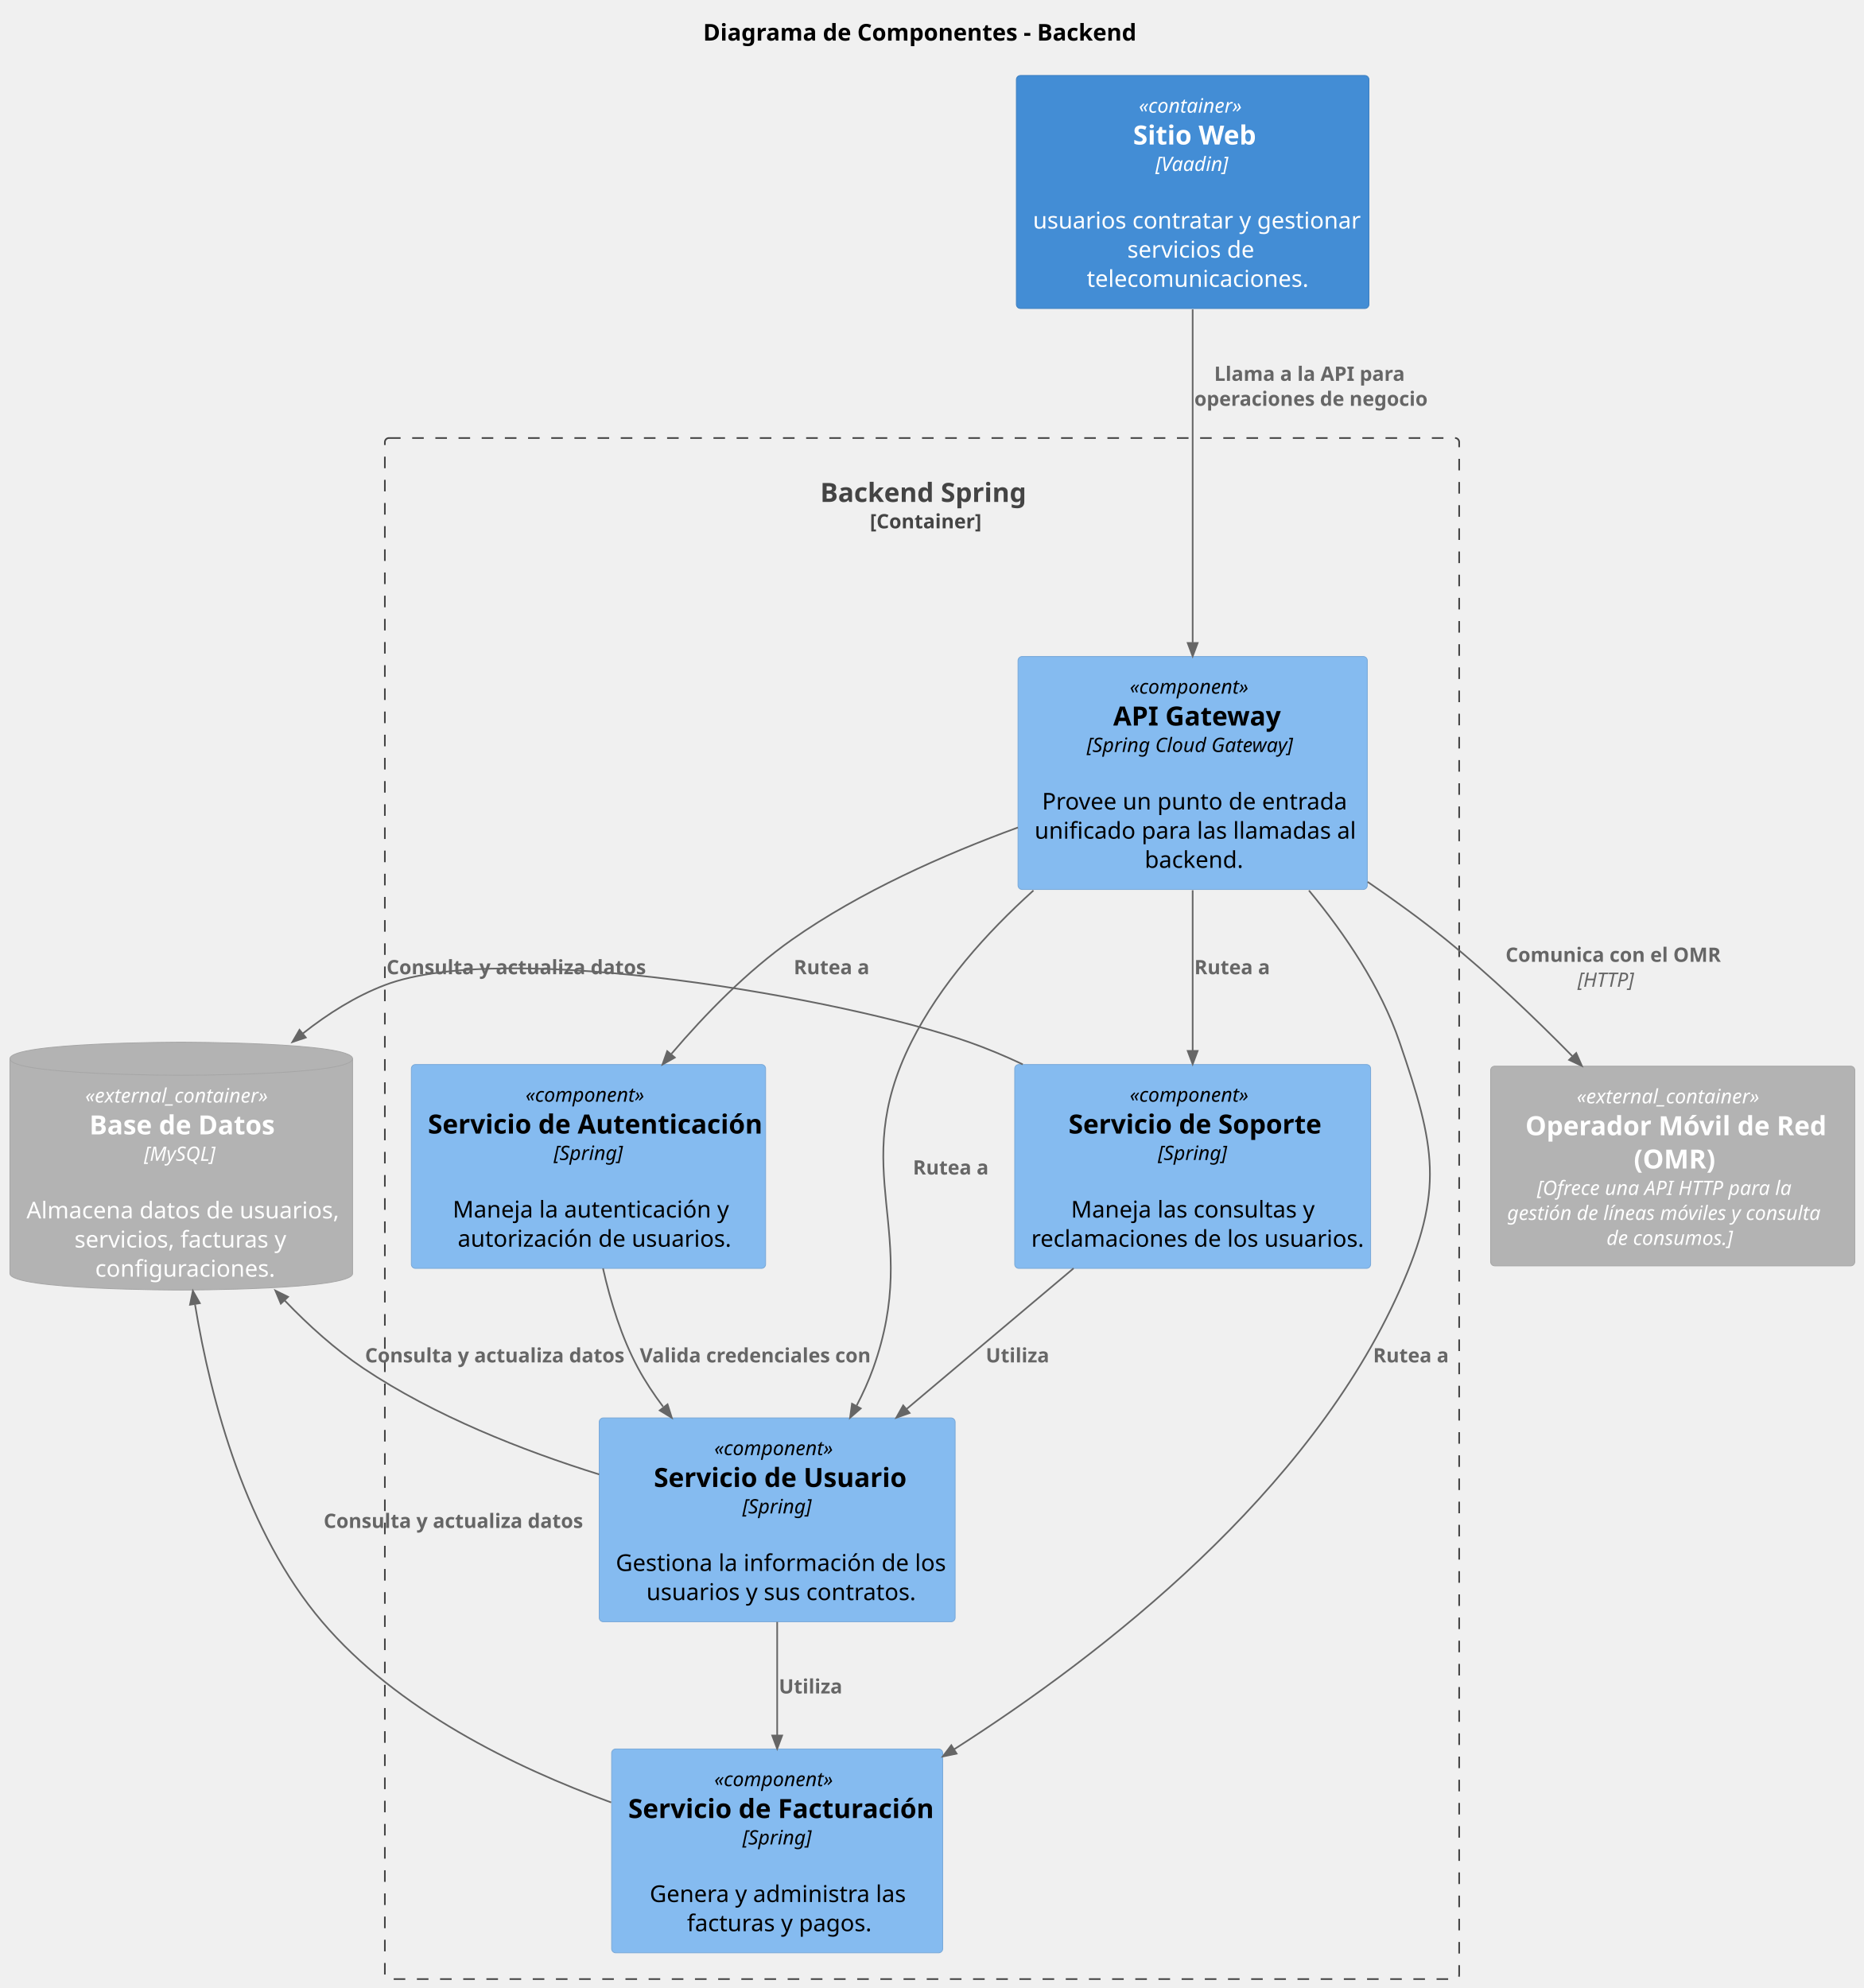
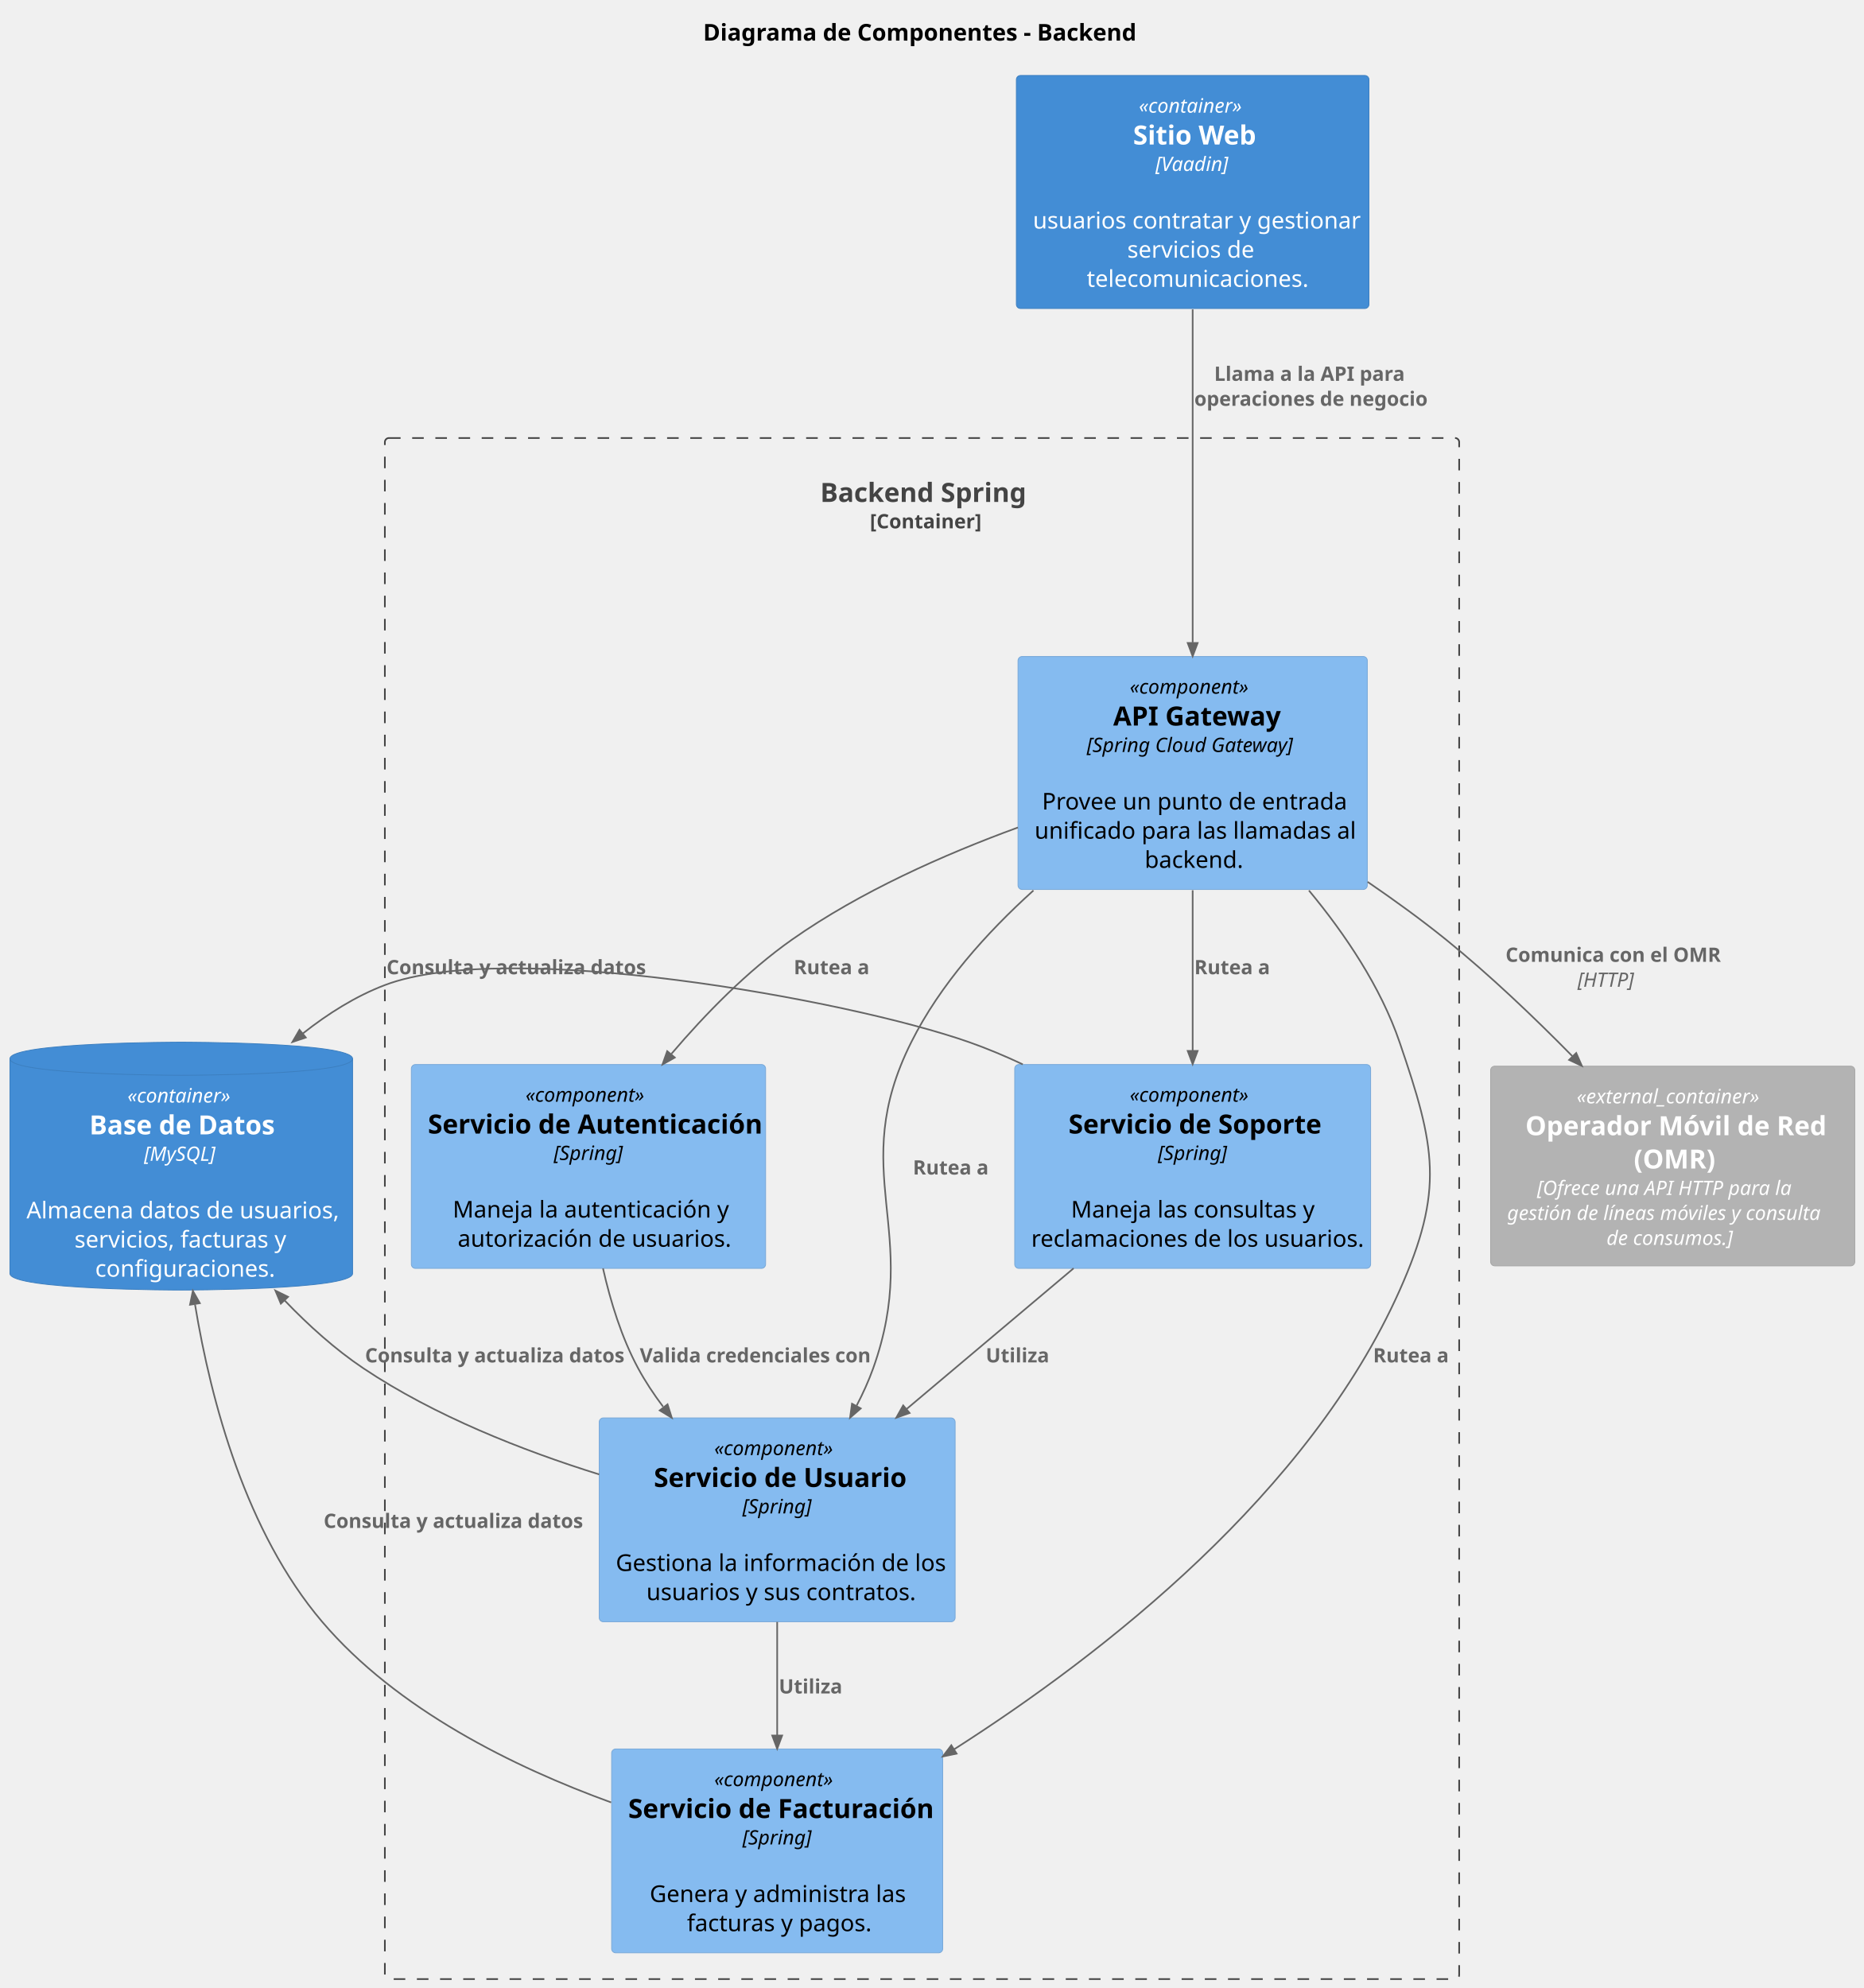
<svg xmlns="http://www.w3.org/2000/svg" contentStyleType="text/css" height="1201px" preserveAspectRatio="none" style="width:1126px;height:1201px;background:#FFFFFF;" version="1.1" viewBox="0 0 1126 1201" width="1126px" zoomAndPan="magnify">
  <defs />
  <g>
    <rect fill="none" height="27.609" id="_title" style="stroke:none;stroke-width:1.0;" width="273" x="419.75" y="5" />
    <text fill="#000000" font-family="sans-serif" font-size="14" font-weight="bold" lengthAdjust="spacing" textLength="263" x="424.75" y="24.533">Diagrama de Componentes - Backend</text>
    <g id="cluster_c1">
      <rect fill="none" height="931" rx="2.5" ry="2.5" style="stroke:#444444;stroke-width:1.0;stroke-dasharray:7.0,7.0;" width="649" x="232.5" y="264.609" />
      <text fill="#444444" font-family="sans-serif" font-size="16" font-weight="bold" lengthAdjust="spacing" textLength="123" x="495.5" y="303.219">Backend Spring</text>
      <text fill="#444444" font-family="sans-serif" font-size="12" font-weight="bold" lengthAdjust="spacing" textLength="63" x="525.5" y="319.191">[Container]</text>
    </g>
    <g id="elem_authService">
      <rect fill="#85BBF0" height="123.141" rx="2.5" ry="2.5" style="stroke:#78A8D8;stroke-width:0.5;" width="214" x="248.5" y="643.109" />
      <text fill="#000000" font-family="sans-serif" font-size="12" font-style="italic" lengthAdjust="spacing" textLength="76" x="317.5" y="665.566">«component»</text>
      <text fill="#000000" font-family="sans-serif" font-size="16" font-weight="bold" lengthAdjust="spacing" textLength="194" x="258.5" y="684.812">Servicio de Autenticación</text>
      <text fill="#000000" font-family="sans-serif" font-size="12" font-style="italic" lengthAdjust="spacing" textLength="42" x="334.5" y="700.785">[Spring]</text>
      <text fill="#000000" font-family="sans-serif" font-size="14" lengthAdjust="spacing" textLength="4" x="353.5" y="717.955"> </text>
      <text fill="#000000" font-family="sans-serif" font-size="14" lengthAdjust="spacing" textLength="160" x="273.5" y="735.564">Maneja la autenticación y</text>
      <text fill="#000000" font-family="sans-serif" font-size="14" lengthAdjust="spacing" textLength="158" x="276.5" y="753.174">autorización de usuarios.</text>
    </g>
    <g id="elem_userService">
      <rect fill="#85BBF0" height="123.141" rx="2.5" ry="2.5" style="stroke:#78A8D8;stroke-width:0.5;" width="215" x="362" y="856.609" />
      <text fill="#000000" font-family="sans-serif" font-size="12" font-style="italic" lengthAdjust="spacing" textLength="76" x="431.5" y="879.066">«component»</text>
      <text fill="#000000" font-family="sans-serif" font-size="16" font-weight="bold" lengthAdjust="spacing" textLength="149" x="395" y="898.312">Servicio de Usuario</text>
      <text fill="#000000" font-family="sans-serif" font-size="12" font-style="italic" lengthAdjust="spacing" textLength="42" x="448.5" y="914.285">[Spring]</text>
      <text fill="#000000" font-family="sans-serif" font-size="14" lengthAdjust="spacing" textLength="4" x="467.5" y="931.455"> </text>
      <text fill="#000000" font-family="sans-serif" font-size="14" lengthAdjust="spacing" textLength="191" x="372" y="949.064">Gestiona la información de los</text>
      <text fill="#000000" font-family="sans-serif" font-size="14" lengthAdjust="spacing" textLength="158" x="390.5" y="966.674">usuarios y sus contratos.</text>
    </g>
    <g id="elem_billingService">
      <rect fill="#85BBF0" height="123.141" rx="2.5" ry="2.5" style="stroke:#78A8D8;stroke-width:0.5;" width="200" x="369.5" y="1056.609" />
      <text fill="#000000" font-family="sans-serif" font-size="12" font-style="italic" lengthAdjust="spacing" textLength="76" x="431.5" y="1079.066">«component»</text>
      <text fill="#000000" font-family="sans-serif" font-size="16" font-weight="bold" lengthAdjust="spacing" textLength="180" x="379.5" y="1098.312">Servicio de Facturación</text>
      <text fill="#000000" font-family="sans-serif" font-size="12" font-style="italic" lengthAdjust="spacing" textLength="42" x="448.5" y="1114.285">[Spring]</text>
      <text fill="#000000" font-family="sans-serif" font-size="14" lengthAdjust="spacing" textLength="4" x="467.5" y="1131.455"> </text>
      <text fill="#000000" font-family="sans-serif" font-size="14" lengthAdjust="spacing" textLength="150" x="392.5" y="1149.064">Genera y administra las</text>
      <text fill="#000000" font-family="sans-serif" font-size="14" lengthAdjust="spacing" textLength="109" x="415" y="1166.674">facturas y pagos.</text>
    </g>
    <g id="elem_supportService">
      <rect fill="#85BBF0" height="123.141" rx="2.5" ry="2.5" style="stroke:#78A8D8;stroke-width:0.5;" width="215" x="613" y="643.109" />
      <text fill="#000000" font-family="sans-serif" font-size="12" font-style="italic" lengthAdjust="spacing" textLength="76" x="682.5" y="665.566">«component»</text>
      <text fill="#000000" font-family="sans-serif" font-size="16" font-weight="bold" lengthAdjust="spacing" textLength="150" x="645.5" y="684.812">Servicio de Soporte</text>
      <text fill="#000000" font-family="sans-serif" font-size="12" font-style="italic" lengthAdjust="spacing" textLength="42" x="699.5" y="700.785">[Spring]</text>
      <text fill="#000000" font-family="sans-serif" font-size="14" lengthAdjust="spacing" textLength="4" x="718.5" y="717.955"> </text>
      <text fill="#000000" font-family="sans-serif" font-size="14" lengthAdjust="spacing" textLength="143" x="647" y="735.564">Maneja las consultas y</text>
      <text fill="#000000" font-family="sans-serif" font-size="14" lengthAdjust="spacing" textLength="195" x="623" y="753.174">reclamaciones de los usuarios.</text>
    </g>
    <g id="elem_apiGateway">
      <rect fill="#85BBF0" height="140.75" rx="2.5" ry="2.5" style="stroke:#78A8D8;stroke-width:0.5;" width="211" x="615" y="396.609" />
      <text fill="#000000" font-family="sans-serif" font-size="12" font-style="italic" lengthAdjust="spacing" textLength="76" x="682.5" y="419.066">«component»</text>
      <text fill="#000000" font-family="sans-serif" font-size="16" font-weight="bold" lengthAdjust="spacing" textLength="96" x="672.5" y="438.312">API Gateway</text>
      <text fill="#000000" font-family="sans-serif" font-size="12" font-style="italic" lengthAdjust="spacing" textLength="128" x="656.5" y="454.285">[Spring Cloud Gateway]</text>
      <text fill="#000000" font-family="sans-serif" font-size="14" lengthAdjust="spacing" textLength="4" x="718.5" y="471.455"> </text>
      <text fill="#000000" font-family="sans-serif" font-size="14" lengthAdjust="spacing" textLength="178" x="629.5" y="489.065">Provee un punto de entrada</text>
      <text fill="#000000" font-family="sans-serif" font-size="14" lengthAdjust="spacing" textLength="187" x="625" y="506.674">unificado para las llamadas al</text>
      <text fill="#000000" font-family="sans-serif" font-size="14" lengthAdjust="spacing" textLength="58" x="691.5" y="524.283">backend.</text>
    </g>
    <g id="elem_web">
      <rect fill="#438DD5" height="140.75" rx="2.5" ry="2.5" style="stroke:#3C7FC0;stroke-width:0.5;" width="213" x="614" y="45.609" />
      <text fill="#FFFFFF" font-family="sans-serif" font-size="12" font-style="italic" lengthAdjust="spacing" textLength="65" x="688" y="68.066">«container»</text>
      <text fill="#FFFFFF" font-family="sans-serif" font-size="16" font-weight="bold" lengthAdjust="spacing" textLength="72" x="684.5" y="87.312">Sitio Web</text>
      <text fill="#FFFFFF" font-family="sans-serif" font-size="12" font-style="italic" lengthAdjust="spacing" textLength="45" x="698" y="103.285">[Vaadin]</text>
      <text fill="#FFFFFF" font-family="sans-serif" font-size="14" lengthAdjust="spacing" textLength="4" x="718.5" y="120.455"> </text>
      <text fill="#FFFFFF" font-family="sans-serif" font-size="14" lengthAdjust="spacing" textLength="189" x="624" y="138.065">usuarios contratar y gestionar</text>
      <text fill="#FFFFFF" font-family="sans-serif" font-size="14" lengthAdjust="spacing" textLength="75" x="681" y="155.674">servicios de</text>
      <text fill="#FFFFFF" font-family="sans-serif" font-size="14" lengthAdjust="spacing" textLength="128" x="656.5" y="173.283">telecomunicaciones.</text>
    </g>
    <g id="elem_bd">
-       <path d="M6,639.609 C6,629.609 109.5,629.609 109.5,629.609 C109.5,629.609 213,629.609 213,639.609 L213,769.359 C213,779.359 109.5,779.359 109.5,779.359 C109.5,779.359 6,779.359 6,769.359 L6,639.609 " fill="#B3B3B3" style="stroke:#A6A6A6;stroke-width:0.5;" />
-       <path d="M6,639.609 C6,649.609 109.5,649.609 109.5,649.609 C109.5,649.609 213,649.609 213,639.609 " fill="none" style="stroke:#A6A6A6;stroke-width:0.5;" />
-       <text fill="#FFFFFF" font-family="sans-serif" font-size="12" font-style="italic" lengthAdjust="spacing" textLength="116" x="51.5" y="666.066">«external_container»</text>
+       <path d="M6,639.609 C6,629.609 109.5,629.609 109.5,629.609 C109.5,629.609 213,629.609 213,639.609 L213,769.359 C213,779.359 109.5,779.359 109.5,779.359 C109.5,779.359 6,779.359 6,769.359 L6,639.609 " fill="#438DD5" style="stroke:#3C7FC0;stroke-width:0.5;" />
+       <path d="M6,639.609 C6,649.609 109.5,649.609 109.5,649.609 C109.5,649.609 213,649.609 213,639.609 " fill="none" style="stroke:#3C7FC0;stroke-width:0.5;" />
+       <text fill="#FFFFFF" font-family="sans-serif" font-size="12" font-style="italic" lengthAdjust="spacing" textLength="65" x="77" y="666.066">«container»</text>
      <text fill="#FFFFFF" font-family="sans-serif" font-size="16" font-weight="bold" lengthAdjust="spacing" textLength="111" x="54" y="685.312">Base de Datos</text>
      <text fill="#FFFFFF" font-family="sans-serif" font-size="12" font-style="italic" lengthAdjust="spacing" textLength="45" x="87" y="701.285">[MySQL]</text>
      <text fill="#FFFFFF" font-family="sans-serif" font-size="14" lengthAdjust="spacing" textLength="4" x="107.5" y="718.455"> </text>
      <text fill="#FFFFFF" font-family="sans-serif" font-size="14" lengthAdjust="spacing" textLength="183" x="16" y="736.064">Almacena datos de usuarios,</text>
      <text fill="#FFFFFF" font-family="sans-serif" font-size="14" lengthAdjust="spacing" textLength="125" x="45" y="753.674">servicios, facturas y</text>
      <text fill="#FFFFFF" font-family="sans-serif" font-size="14" lengthAdjust="spacing" textLength="104" x="57.5" y="771.283">configuraciones.</text>
    </g>
    <g id="elem_omr">
      <rect fill="#B3B3B3" height="120.625" rx="2.5" ry="2.5" style="stroke:#A6A6A6;stroke-width:0.5;" width="220" x="900.5" y="644.109" />
      <text fill="#FFFFFF" font-family="sans-serif" font-size="12" font-style="italic" lengthAdjust="spacing" textLength="116" x="952.5" y="666.566">«external_container»</text>
      <text fill="#FFFFFF" font-family="sans-serif" font-size="16" font-weight="bold" lengthAdjust="spacing" textLength="174" x="921.5" y="685.812">Operador Móvil de Red</text>
      <text fill="#FFFFFF" font-family="sans-serif" font-size="16" font-weight="bold" lengthAdjust="spacing" textLength="47" x="987" y="705.938">(OMR)</text>
      <text fill="#FFFFFF" font-family="sans-serif" font-size="12" font-style="italic" lengthAdjust="spacing" textLength="161" x="928.5" y="721.91">[Ofrece una API HTTP para la</text>
      <text fill="#FFFFFF" font-family="sans-serif" font-size="12" font-style="italic" lengthAdjust="spacing" textLength="197" x="910.5" y="737.004">gestión de líneas móviles y consulta</text>
      <text fill="#FFFFFF" font-family="sans-serif" font-size="12" font-style="italic" lengthAdjust="spacing" textLength="80" x="970.5" y="752.098">de consumos.]</text>
    </g>
    <g id="link_userService_billingService">
      <path d="M469.5,979.859 C469.5,1001.529 469.5,1026.079 469.5,1048.369 " fill="none" id="userService-to-billingService" style="stroke:#666666;stroke-width:1.0;" />
      <polygon fill="#666666" points="469.5,1056.469,472.5,1048.469,466.5,1048.469,469.5,1056.469" style="stroke:#666666;stroke-width:1.0;" />
      <text fill="#666666" font-family="sans-serif" font-size="12" font-weight="bold" lengthAdjust="spacing" textLength="34" x="470.5" y="1023.066">Utiliza</text>
    </g>
    <g id="link_supportService_userService">
      <path d="M648.57,766.219 C617.07,792.769 580.01,823.989 547.81,851.119 " fill="none" id="supportService-to-userService" style="stroke:#666666;stroke-width:1.0;" />
      <polygon fill="#666666" points="541.44,856.489,549.489,853.625,545.621,849.038,541.44,856.489" style="stroke:#666666;stroke-width:1.0;" />
      <text fill="#666666" font-family="sans-serif" font-size="12" font-weight="bold" lengthAdjust="spacing" textLength="34" x="595.5" y="823.066">Utiliza</text>
    </g>
    <g id="link_authService_userService">
      <path d="M364.29,766.289 C368.79,786.299 375.52,808.139 385.5,826.609 C389.79,834.549 394.95,842.329 400.56,849.779 " fill="none" id="authService-to-userService" style="stroke:#666666;stroke-width:1.0;" />
      <polygon fill="#666666" points="405.84,856.529,403.274,848.38,398.548,852.077,405.84,856.529" style="stroke:#666666;stroke-width:1.0;" />
      <text fill="#666666" font-family="sans-serif" font-size="12" font-weight="bold" lengthAdjust="spacing" textLength="136" x="386.5" y="823.066">Valida credenciales con</text>
    </g>
    <g id="link_apiGateway_authService">
      <path d="M614.93,499.909 C570.49,516.149 519.65,538.669 478.5,567.609 C451.49,586.599 426.17,612.529 405.61,636.659 " fill="none" id="apiGateway-to-authService" style="stroke:#666666;stroke-width:1.0;" />
      <polygon fill="#666666" points="400.21,643.079,407.656,638.89,403.065,635.027,400.21,643.079" style="stroke:#666666;stroke-width:1.0;" />
      <text fill="#666666" font-family="sans-serif" font-size="12" font-weight="bold" lengthAdjust="spacing" textLength="43" x="479.5" y="588.566">Rutea a</text>
    </g>
    <g id="link_apiGateway_userService">
      <path d="M624.32,537.949 C595.96,563.529 567.89,594.839 550.5,629.609 C511.08,708.449 557.15,743.599 527.5,826.609 C524.79,834.189 521.35,841.779 517.5,849.169 " fill="none" id="apiGateway-to-userService" style="stroke:#666666;stroke-width:1.0;" />
      <polygon fill="#666666" points="513.53,856.479,519.982,850.879,514.709,848.017,513.53,856.479" style="stroke:#666666;stroke-width:1.0;" />
      <text fill="#666666" font-family="sans-serif" font-size="12" font-weight="bold" lengthAdjust="spacing" textLength="43" x="551.5" y="709.566">Rutea a</text>
    </g>
    <g id="link_apiGateway_billingService">
      <path d="M790.74,537.959 C812.67,564.399 834.09,596.229 845.5,629.609 C867.06,692.689 872.66,718.729 845.5,779.609 C790.81,902.179 667.17,998.799 576.54,1056.709 " fill="none" id="apiGateway-to-billingService" style="stroke:#666666;stroke-width:1.0;" />
      <polygon fill="#666666" points="569.53,1061.149,577.895,1059.411,574.689,1054.339,569.53,1061.149" style="stroke:#666666;stroke-width:1.0;" />
      <text fill="#666666" font-family="sans-serif" font-size="12" font-weight="bold" lengthAdjust="spacing" textLength="43" x="829.5" y="823.066">Rutea a</text>
    </g>
    <g id="link_apiGateway_supportService">
      <path d="M720.5,537.809 C720.5,568.439 720.5,604.299 720.5,634.829 " fill="none" id="apiGateway-to-supportService" style="stroke:#666666;stroke-width:1.0;" />
      <polygon fill="#666666" points="720.5,642.869,723.5,634.869,717.5,634.869,720.5,642.869" style="stroke:#666666;stroke-width:1.0;" />
      <text fill="#666666" font-family="sans-serif" font-size="12" font-weight="bold" lengthAdjust="spacing" textLength="43" x="721.5" y="588.566">Rutea a</text>
    </g>
    <g id="link_web_apiGateway">
      <path d="M720.5,186.899 C720.5,245.029 720.5,327.769 720.5,388.089 " fill="none" id="web-to-apiGateway" style="stroke:#666666;stroke-width:1.0;" />
      <polygon fill="#666666" points="720.5,396.439,723.5,388.439,717.5,388.439,720.5,396.439" style="stroke:#666666;stroke-width:1.0;" />
      <text fill="#666666" font-family="sans-serif" font-size="12" font-weight="bold" lengthAdjust="spacing" textLength="109" x="733.5" y="230.066">Llama a la API para</text>
      <text fill="#666666" font-family="sans-serif" font-size="12" font-weight="bold" lengthAdjust="spacing" textLength="136" x="721.5" y="245.16">operaciones de negocio</text>
    </g>
    <g id="link_apiGateway_omr">
      <path d="M826.21,532.769 C842.44,543.859 858.71,555.669 873.5,567.609 C899.94,588.959 926.93,614.729 949.89,638.079 " fill="none" id="apiGateway-to-omr" style="stroke:#666666;stroke-width:1.0;" />
      <polygon fill="#666666" points="955.64,643.959,952.203,636.137,947.907,640.326,955.64,643.959" style="stroke:#666666;stroke-width:1.0;" />
      <text fill="#666666" font-family="sans-serif" font-size="12" font-weight="bold" lengthAdjust="spacing" textLength="124" x="909.5" y="581.066">Comunica con el OMR</text>
      <text fill="#666666" font-family="sans-serif" font-size="12" font-style="italic" lengthAdjust="spacing" textLength="37" x="953" y="596.16">[HTTP]</text>
    </g>
    <g id="link_bd_billingService">
      <path d="M117.81,788.069 C127.56,847.219 148.7,925.669 194.5,979.609 C239.76,1032.909 310.71,1067.669 369.21,1088.899 " fill="none" id="bd-backto-billingService" style="stroke:#666666;stroke-width:1.0;" />
      <polygon fill="#666666" points="116.51,779.849,114.79,788.218,120.717,787.286,116.51,779.849" style="stroke:#666666;stroke-width:1.0;" />
      <text fill="#666666" font-family="sans-serif" font-size="12" font-weight="bold" lengthAdjust="spacing" textLength="148" x="195.5" y="923.066">Consulta y actualiza datos</text>
    </g>
    <g id="link_bd_userService">
      <path d="M172,785.679 C186.41,800.709 202.53,815.239 219.5,826.609 C262.45,855.379 315.67,876.299 361.96,890.729 " fill="none" id="bd-backto-userService" style="stroke:#666666;stroke-width:1.0;" />
      <polygon fill="#666666" points="166.36,779.679,169.658,787.561,174.028,783.449,166.36,779.679" style="stroke:#666666;stroke-width:1.0;" />
      <text fill="#666666" font-family="sans-serif" font-size="12" font-weight="bold" lengthAdjust="spacing" textLength="148" x="220.5" y="823.066">Consulta y actualiza datos</text>
    </g>
    <g id="link_bd_supportService">
      <path d="M183,624.319 C198.12,612.369 214.85,601.829 232.5,595.109 C306.16,567.069 511.13,603.489 585.5,629.609 C596.25,633.389 607.15,637.969 617.86,642.999 " fill="none" id="bd-backto-supportService" style="stroke:#666666;stroke-width:1.0;" />
      <polygon fill="#666666" points="176.63,629.519,184.726,626.788,180.933,622.138,176.63,629.519" style="stroke:#666666;stroke-width:1.0;" />
      <text fill="#666666" font-family="sans-serif" font-size="12" font-weight="bold" lengthAdjust="spacing" textLength="148" x="233.5" y="588.566">Consulta y actualiza datos</text>
    </g>
  </g>
</svg>
